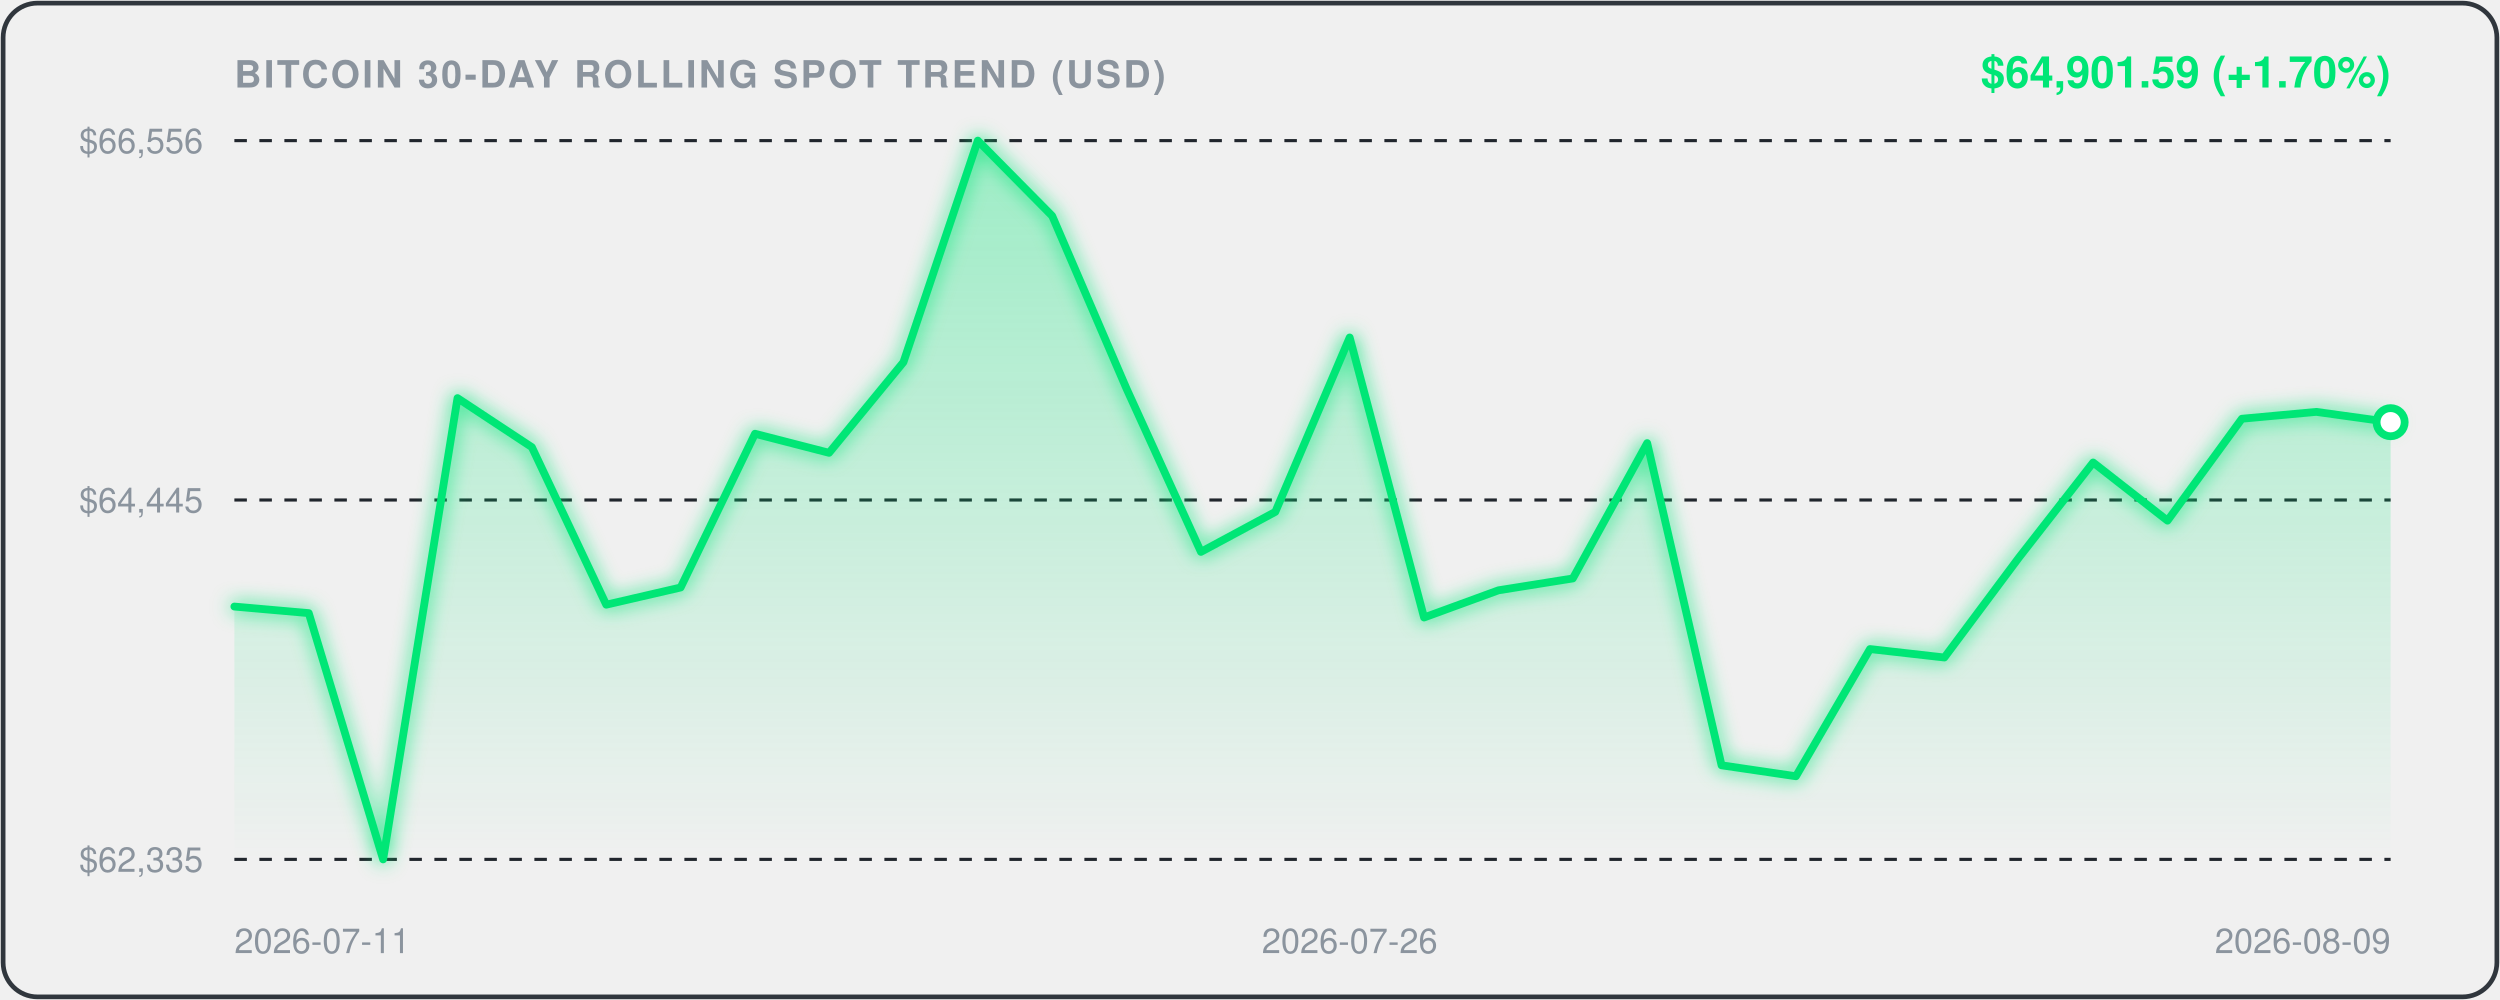
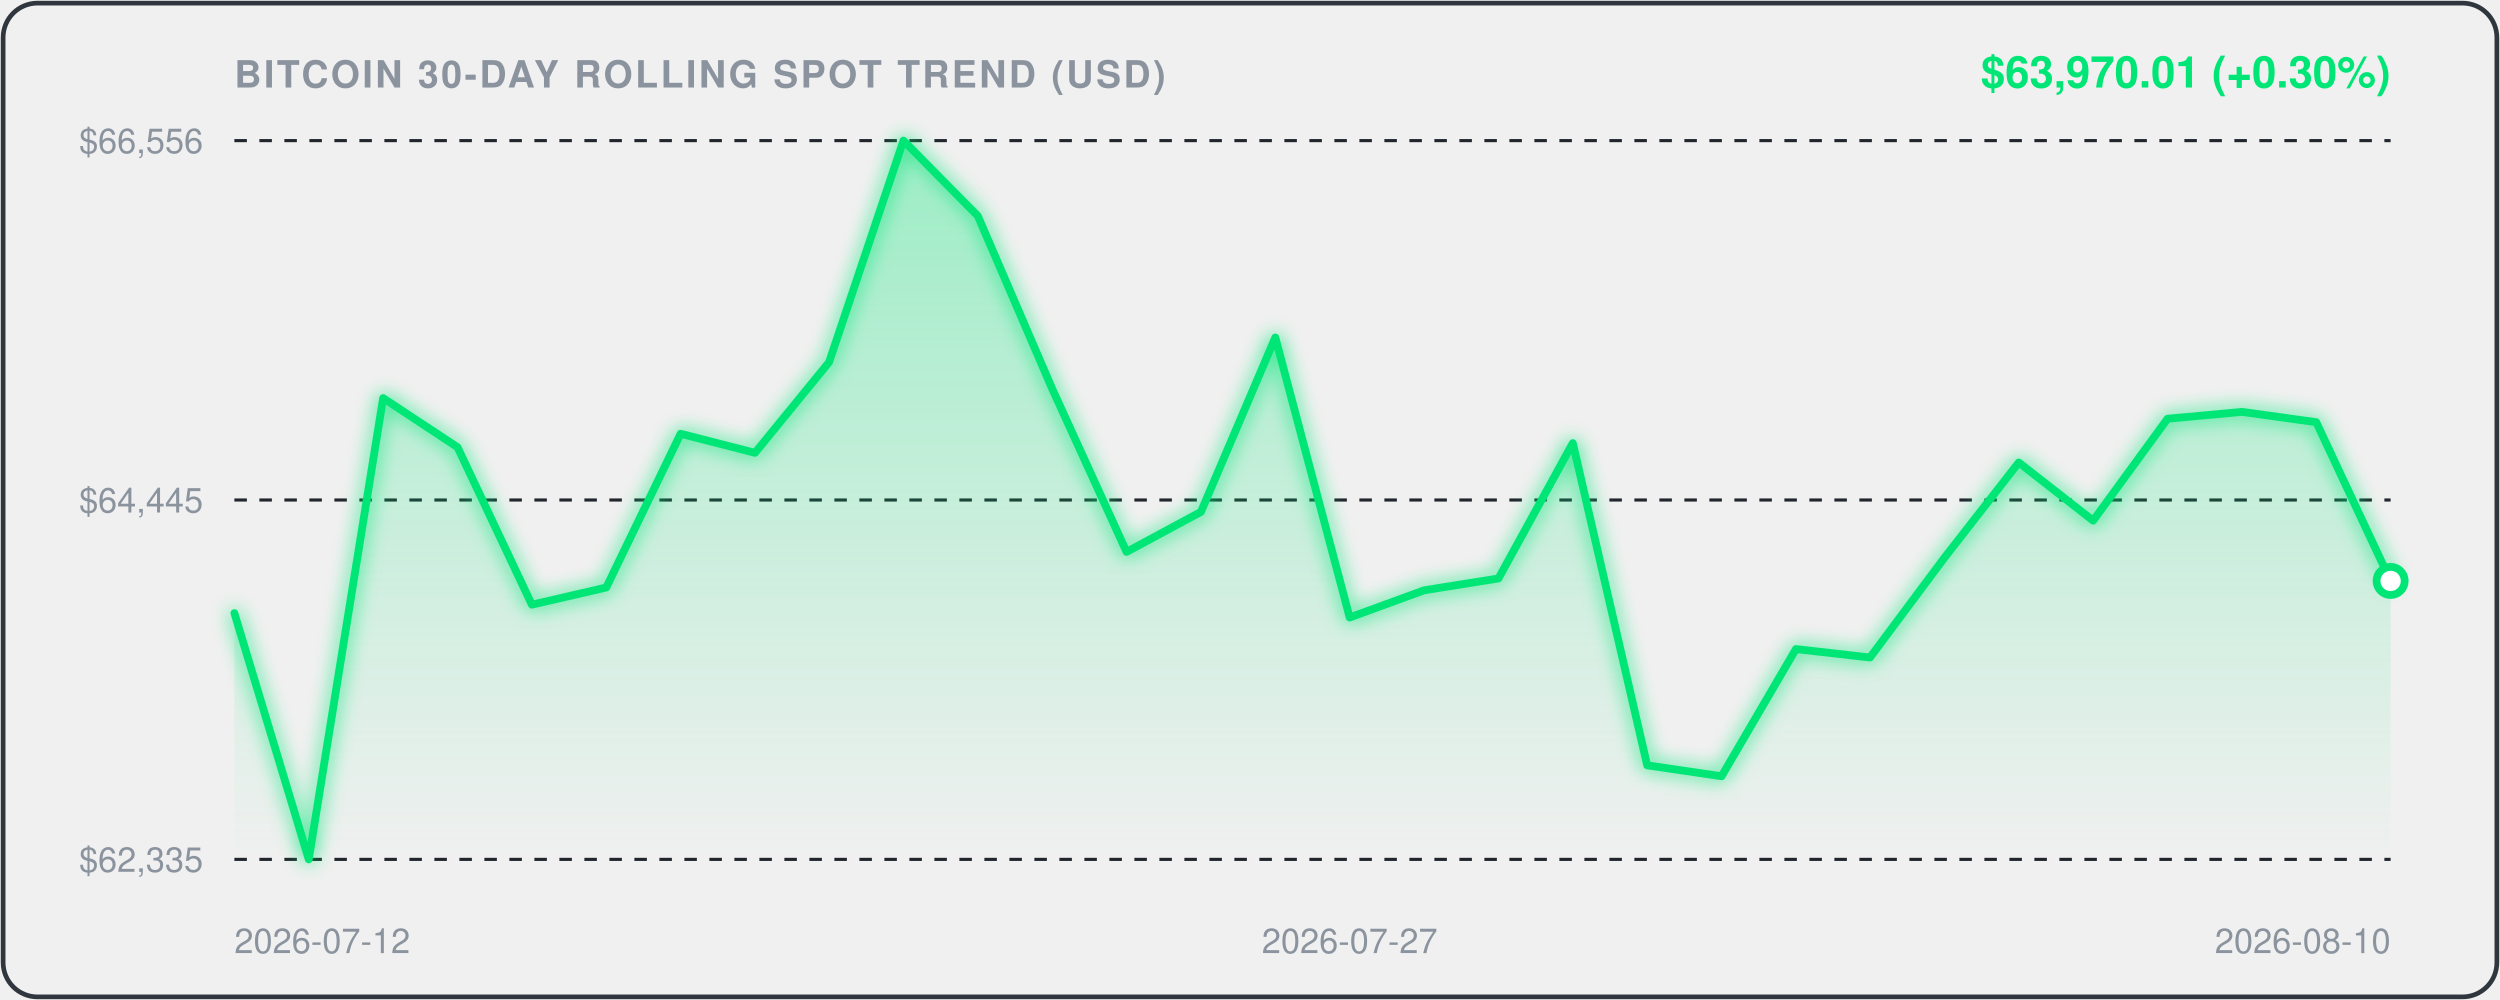
<svg xmlns="http://www.w3.org/2000/svg" viewBox="0 0 800 320" width="100%" height="100%" style="background:#0d1117;border-radius:12px;font-family:-apple-system,BlinkMacSystemFont,'Segoe UI',Helvetica,Arial,sans-serif;">
  <defs>
    <linearGradient id="areaGrad" x1="0" y1="0" x2="0" y2="1">
      <stop offset="0%" stop-color="rgba(0, 230, 118, 0.35)" />
      <stop offset="100%" stop-color="rgba(0, 230, 118, 0.0)" />
    </linearGradient>
    <filter id="glow" x="-20%" y="-20%" width="140%" height="140%">
      <feGaussianBlur stdDeviation="3" result="blur" />
      <feComposite in="SourceGraphic" in2="blur" operator="over" />
    </filter>
  </defs>
  <rect x="1" y="1" width="798" height="318" rx="11" fill="none" stroke="#30363d" stroke-width="1.5" />
  <text x="75" y="28" fill="#8b949e" font-size="12" font-weight="600" letter-spacing="0.8">BITCOIN 30-DAY ROLLING SPOT TREND (USD)</text>
-   <text x="765" y="28" text-anchor="end" fill="#00E676" font-size="14" font-weight="700">$64,901.59 (+1.70%)</text>
+   <text x="765" y="28" text-anchor="end" fill="#00E676" font-size="14" font-weight="700">$63,970.01 (+0.30%)</text>
  <line x1="75" y1="45" x2="765" y2="45" stroke="#21262d" stroke-width="1" stroke-dasharray="4,4" />
  <text x="65" y="49" text-anchor="end" fill="#8b949e" font-size="11">$66,556</text>
  <line x1="75" y1="160.0" x2="765" y2="160.0" stroke="#21262d" stroke-width="1" stroke-dasharray="4,4" />
  <text x="65" y="164.0" text-anchor="end" fill="#8b949e" font-size="11">$64,445</text>
  <line x1="75" y1="275" x2="765" y2="275" stroke="#21262d" stroke-width="1" stroke-dasharray="4,4" />
  <text x="65" y="279" text-anchor="end" fill="#8b949e" font-size="11">$62,335</text>
-   <path d="M 75.0,194.1 L 98.8,196.2 L 122.6,275.0 L 146.4,127.4 L 170.2,143.1 L 194.0,193.5 L 217.8,188.0 L 241.6,138.8 L 265.3,144.9 L 289.1,115.9 L 312.9,45.0 L 336.7,69.1 L 360.5,124.4 L 384.3,176.6 L 408.1,163.8 L 431.9,108.0 L 455.7,197.6 L 479.5,188.9 L 503.3,185.1 L 527.1,141.8 L 550.9,244.9 L 574.7,248.4 L 598.4,207.7 L 622.2,210.4 L 646.0,178.5 L 669.8,148.0 L 693.6,166.6 L 717.4,134.0 L 741.2,131.8 L 765.0,135.1 L 765.0,275.0 L 75.0,275.0 Z" fill="url(#areaGrad)" />
-   <path d="M 75.0,194.1 L 98.8,196.2 L 122.6,275.0 L 146.4,127.4 L 170.2,143.1 L 194.0,193.5 L 217.8,188.0 L 241.6,138.8 L 265.3,144.9 L 289.1,115.9 L 312.9,45.0 L 336.7,69.1 L 360.5,124.4 L 384.3,176.6 L 408.1,163.8 L 431.9,108.0 L 455.7,197.6 L 479.5,188.9 L 503.3,185.1 L 527.1,141.8 L 550.9,244.9 L 574.7,248.4 L 598.4,207.7 L 622.2,210.4 L 646.0,178.5 L 669.8,148.0 L 693.6,166.6 L 717.4,134.0 L 741.2,131.8 L 765.0,135.1" fill="none" stroke="#00E676" stroke-width="2.5" stroke-linecap="round" stroke-linejoin="round" filter="url(#glow)" />
-   <circle cx="765.0" cy="135.1" r="4.5" fill="#ffffff" stroke="#00E676" stroke-width="2.5" />
-   <text x="75.0" y="305" fill="#8b949e" font-size="11" text-anchor="start">2026-07-11</text>
-   <text x="431.9" y="305" fill="#8b949e" font-size="11" text-anchor="middle">2026-07-26</text>
-   <text x="765.0" y="305" fill="#8b949e" font-size="11" text-anchor="end">2026-08-09</text>
+   <path d="M 75.0,196.2 L 98.8,275.0 L 122.6,127.4 L 146.4,143.1 L 170.2,193.5 L 194.0,188.0 L 217.8,138.8 L 241.6,144.9 L 265.3,115.9 L 289.1,45.0 L 312.9,69.1 L 336.7,124.4 L 360.5,176.6 L 384.3,163.8 L 408.1,108.0 L 431.9,197.6 L 455.7,188.9 L 479.5,185.1 L 503.3,141.8 L 527.1,244.9 L 550.9,248.4 L 574.7,207.7 L 598.4,210.4 L 622.2,178.5 L 646.0,148.0 L 669.8,166.6 L 693.6,134.0 L 717.4,131.8 L 741.2,135.1 L 765.0,185.9 L 765.0,275.0 L 75.0,275.0 Z" fill="url(#areaGrad)" />
+   <path d="M 75.0,196.2 L 98.8,275.0 L 122.6,127.4 L 146.4,143.1 L 170.2,193.5 L 194.0,188.0 L 217.8,138.8 L 241.6,144.9 L 265.3,115.9 L 289.1,45.0 L 312.9,69.1 L 336.7,124.4 L 360.5,176.6 L 384.3,163.8 L 408.1,108.0 L 431.9,197.6 L 455.7,188.9 L 479.5,185.1 L 503.3,141.8 L 527.1,244.9 L 550.9,248.4 L 574.7,207.7 L 598.4,210.4 L 622.2,178.5 L 646.0,148.0 L 669.8,166.6 L 693.6,134.0 L 717.4,131.8 L 741.2,135.1 L 765.0,185.9" fill="none" stroke="#00E676" stroke-width="2.5" stroke-linecap="round" stroke-linejoin="round" filter="url(#glow)" />
+   <circle cx="765.0" cy="185.9" r="4.5" fill="#ffffff" stroke="#00E676" stroke-width="2.5" />
+   <text x="75.0" y="305" fill="#8b949e" font-size="11" text-anchor="start">2026-07-12</text>
+   <text x="431.9" y="305" fill="#8b949e" font-size="11" text-anchor="middle">2026-07-27</text>
+   <text x="765.0" y="305" fill="#8b949e" font-size="11" text-anchor="end">2026-08-10</text>
</svg>
